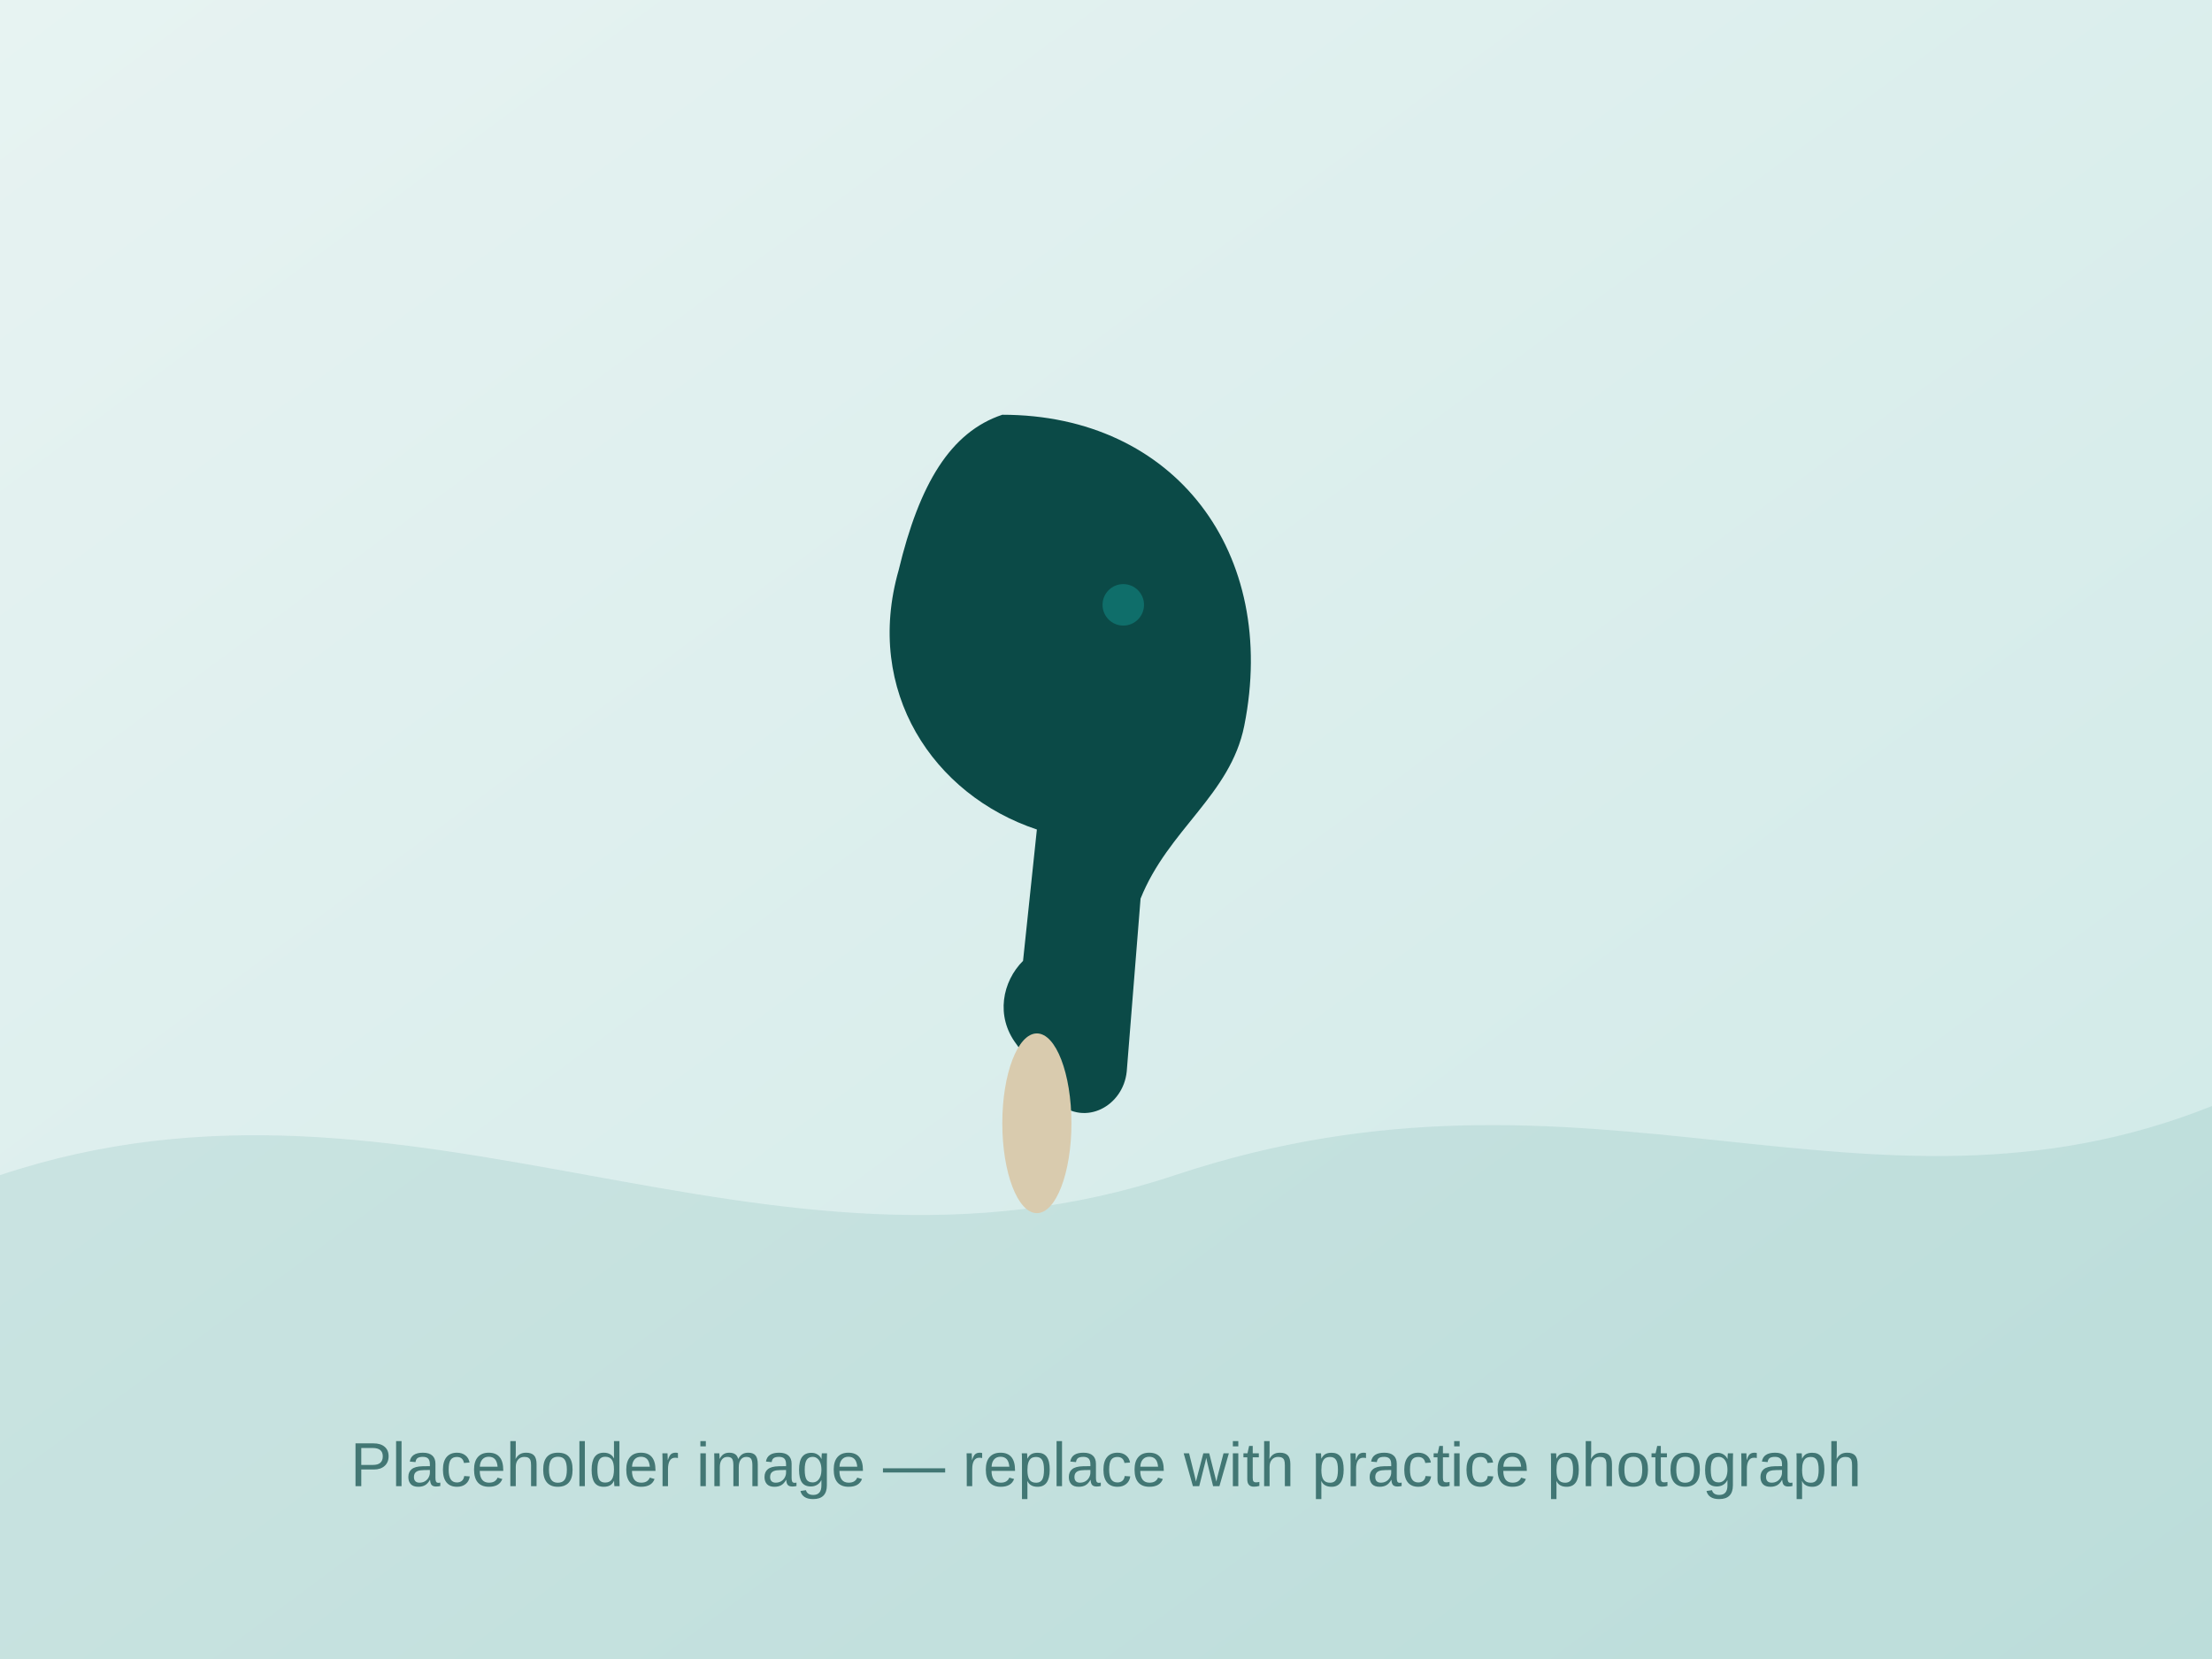
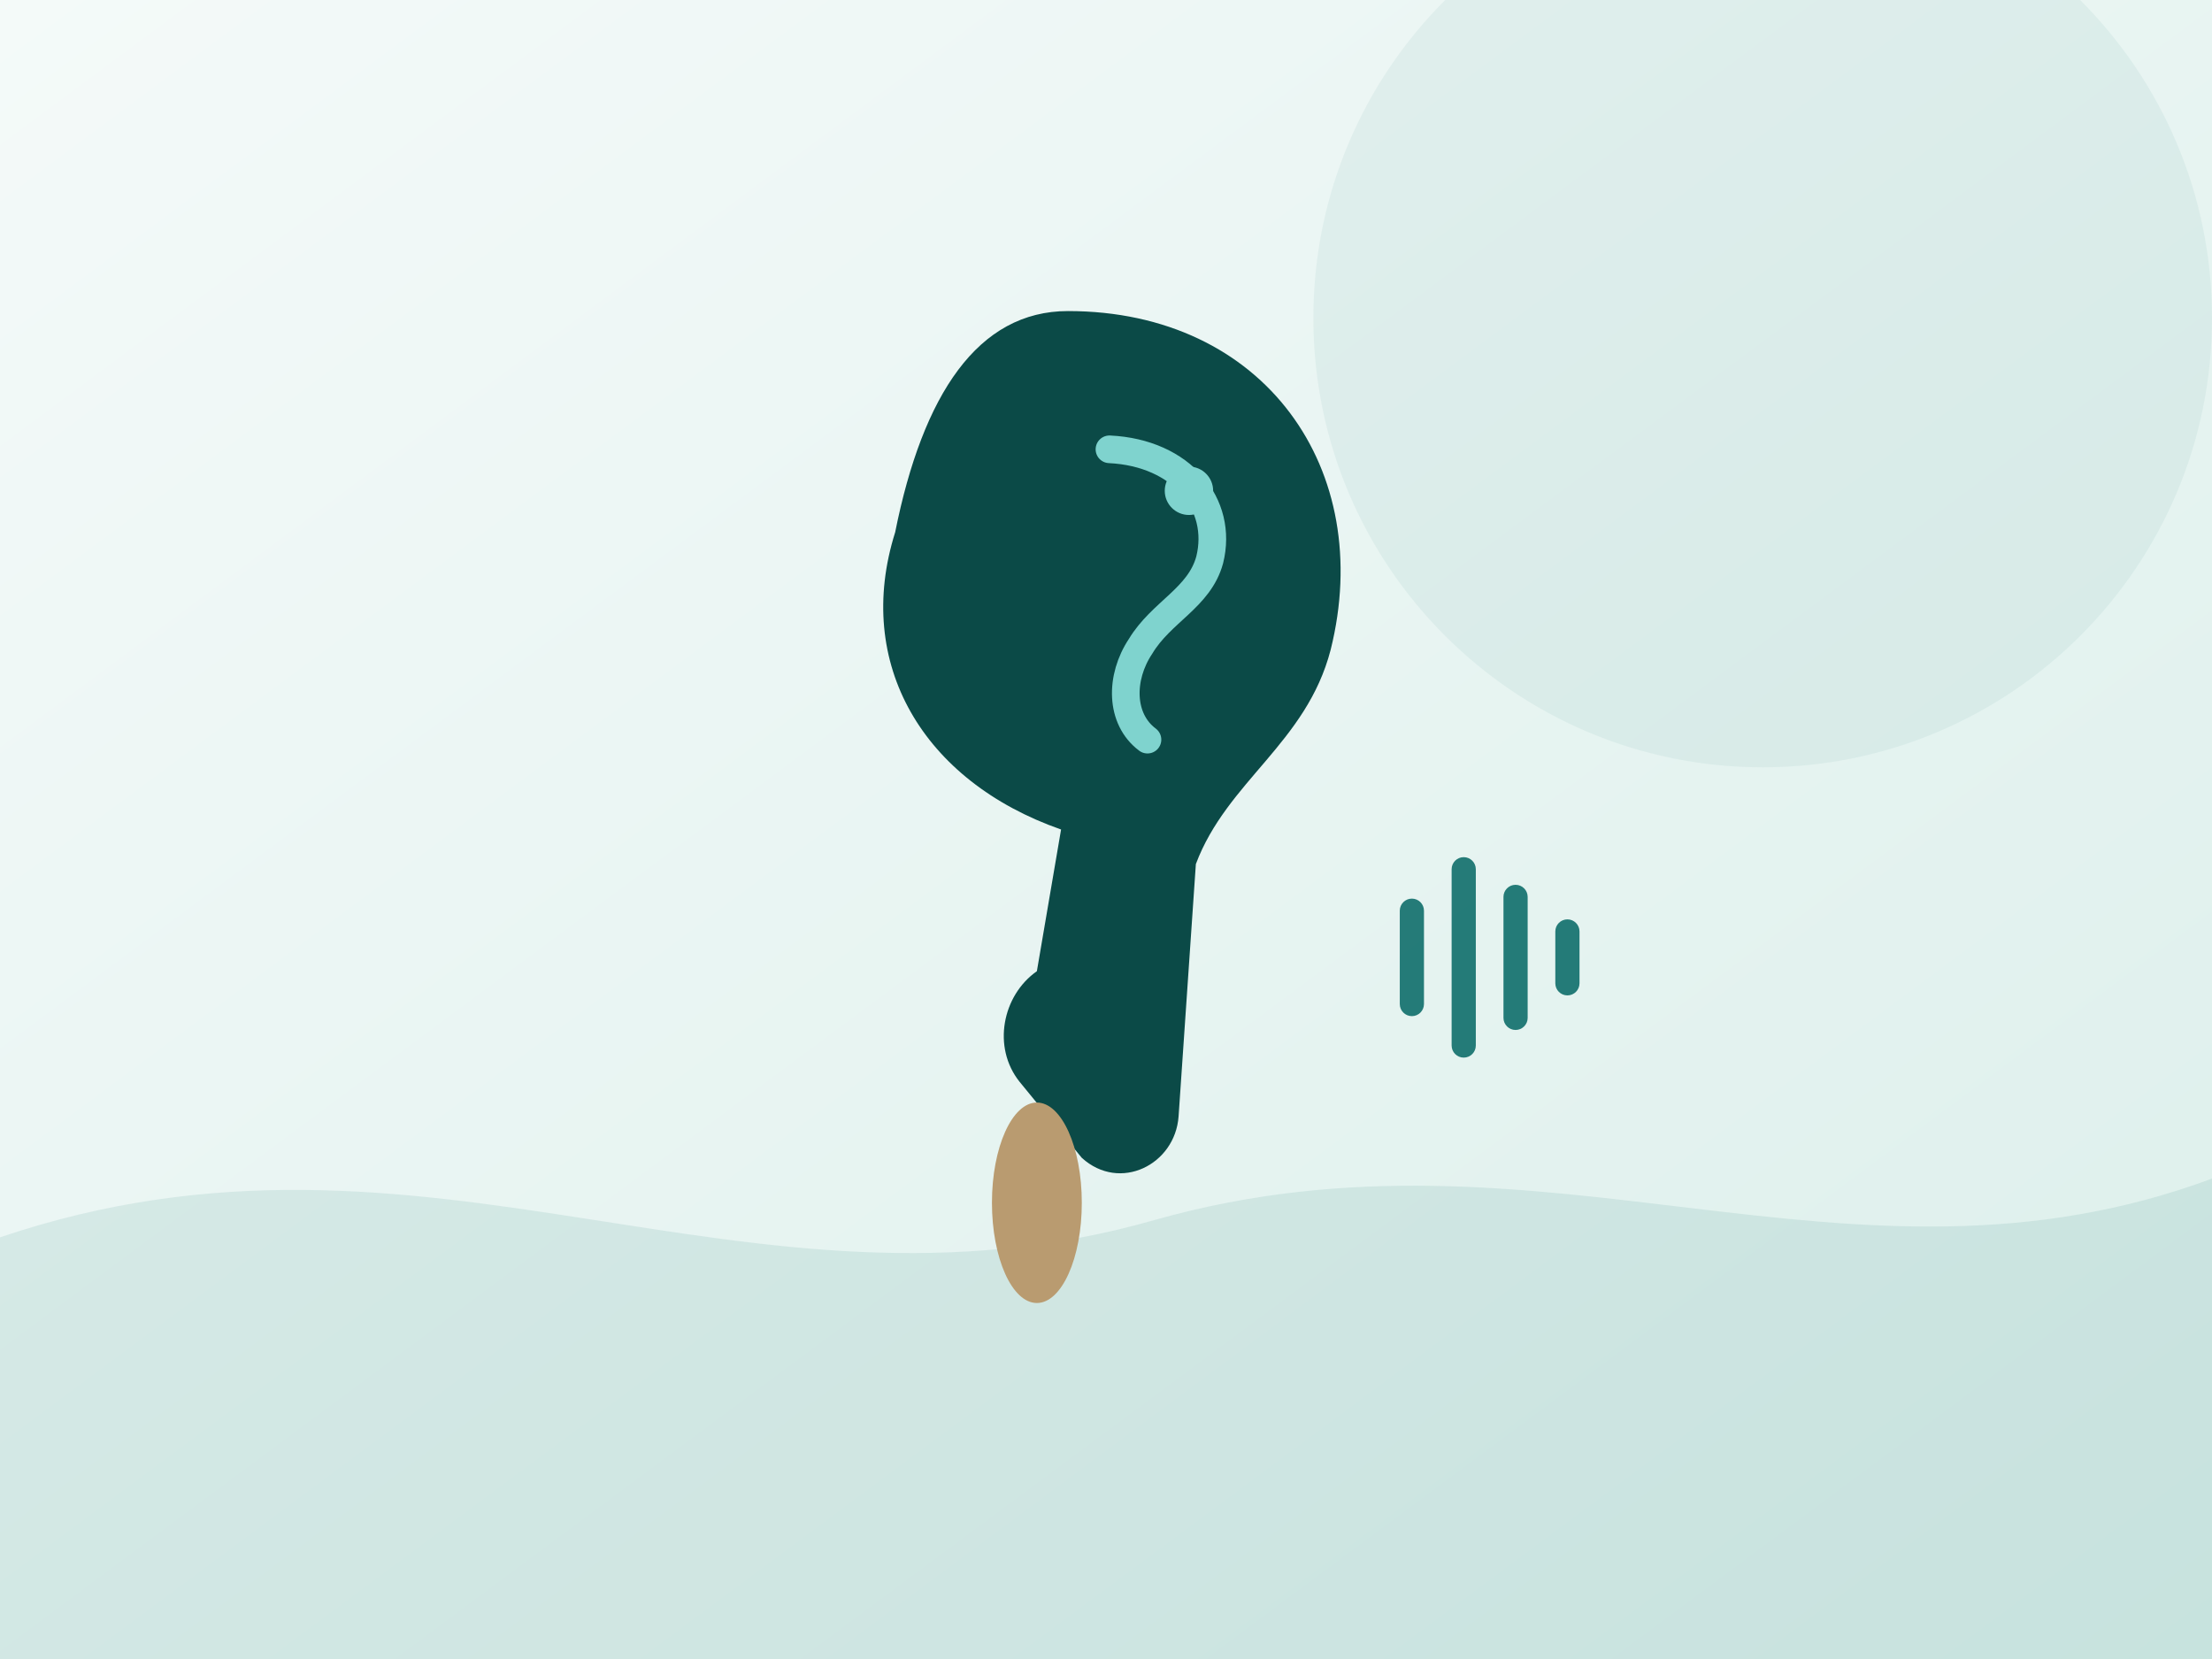
- <svg xmlns="http://www.w3.org/2000/svg" viewBox="0 0 640 480" role="img" aria-labelledby="t1 d1">
+ <svg xmlns="http://www.w3.org/2000/svg" viewBox="0 0 640 480" role="img" aria-labelledby="title desc">
  <defs>
-     <linearGradient id="bg1" x1="0" y1="0" x2="1" y2="1">
-       <stop offset="0" stop-color="#E7F3F2" />
-       <stop offset="1" stop-color="#CFE9E7" />
+     <linearGradient id="bg" x1="0" y1="0" x2="1" y2="1">
+       <stop stop-color="#F4FAF9" />
+       <stop offset="1" stop-color="#DCEFEB" />
    </linearGradient>
  </defs>
-   <rect width="640" height="480" fill="url(#bg1)" />
-   <path d="M0,340 C120,300 220,380 340,340 C460,300 540,360 640,320 L640,480 L0,480 Z" fill="#0F6E6A" opacity="0.10" />
-   <g transform="translate(230,120)">
-     <path d="M60,0 C110,0 140,40 130,90 C126,110 108,120 100,140 L96,190 C95,200 84,206 76,199 L64,182 C58,174 60,164 66,158 L70,120 C40,110 20,80 30,45 C36,20 45,5 60,0 Z" fill="#0B4A47" />
-     <ellipse cx="70" cy="205" rx="10" ry="26" fill="#D9CBAE" />
-     <circle cx="95" cy="55" r="6" fill="#0F6E6A" />
+   <rect width="640" height="480" fill="url(#bg)" />
+   <circle cx="510" cy="92" r="130" fill="#0F6E6A" opacity=".06" />
+   <path d="M0 358c124-42 215 29 334-5 113-32 201 27 306-12v139H0Z" fill="#0F6E6A" opacity=".1" />
+   <g transform="translate(225 90)">
+     <path d="M84 0c57 0 89 46 76 98-7 27-30 38-39 62l-5 73c-1 14-17 22-28 12l-18-22c-8-10-5-25 5-32l7-41c-40-14-60-48-48-86C42 24 58 0 84 0Z" fill="#0B4A47" />
+     <path d="M96 40c21 1 33 16 29 32-3 11-14 15-20 25-6 9-6 21 2 27" fill="none" stroke="#7FD3CE" stroke-width="8" stroke-linecap="round" />
+     <ellipse cx="75" cy="258" rx="13" ry="29" fill="#B99B70" />
+     <circle cx="119" cy="52" r="7" fill="#7FD3CE" />
  </g>
-   <text x="320" y="430" text-anchor="middle" font-family="Arial, sans-serif" font-size="18" fill="#0B4A47" opacity="0.7">Placeholder image — replace with practice photograph</text>
+   <g fill="#0F6E6A" opacity=".9">
+     <rect x="405" y="260" width="7" height="34" rx="3.5" />
+     <rect x="420" y="248" width="7" height="58" rx="3.5" />
+     <rect x="435" y="256" width="7" height="42" rx="3.5" />
+     <rect x="450" y="266" width="7" height="22" rx="3.5" />
+   </g>
</svg>
